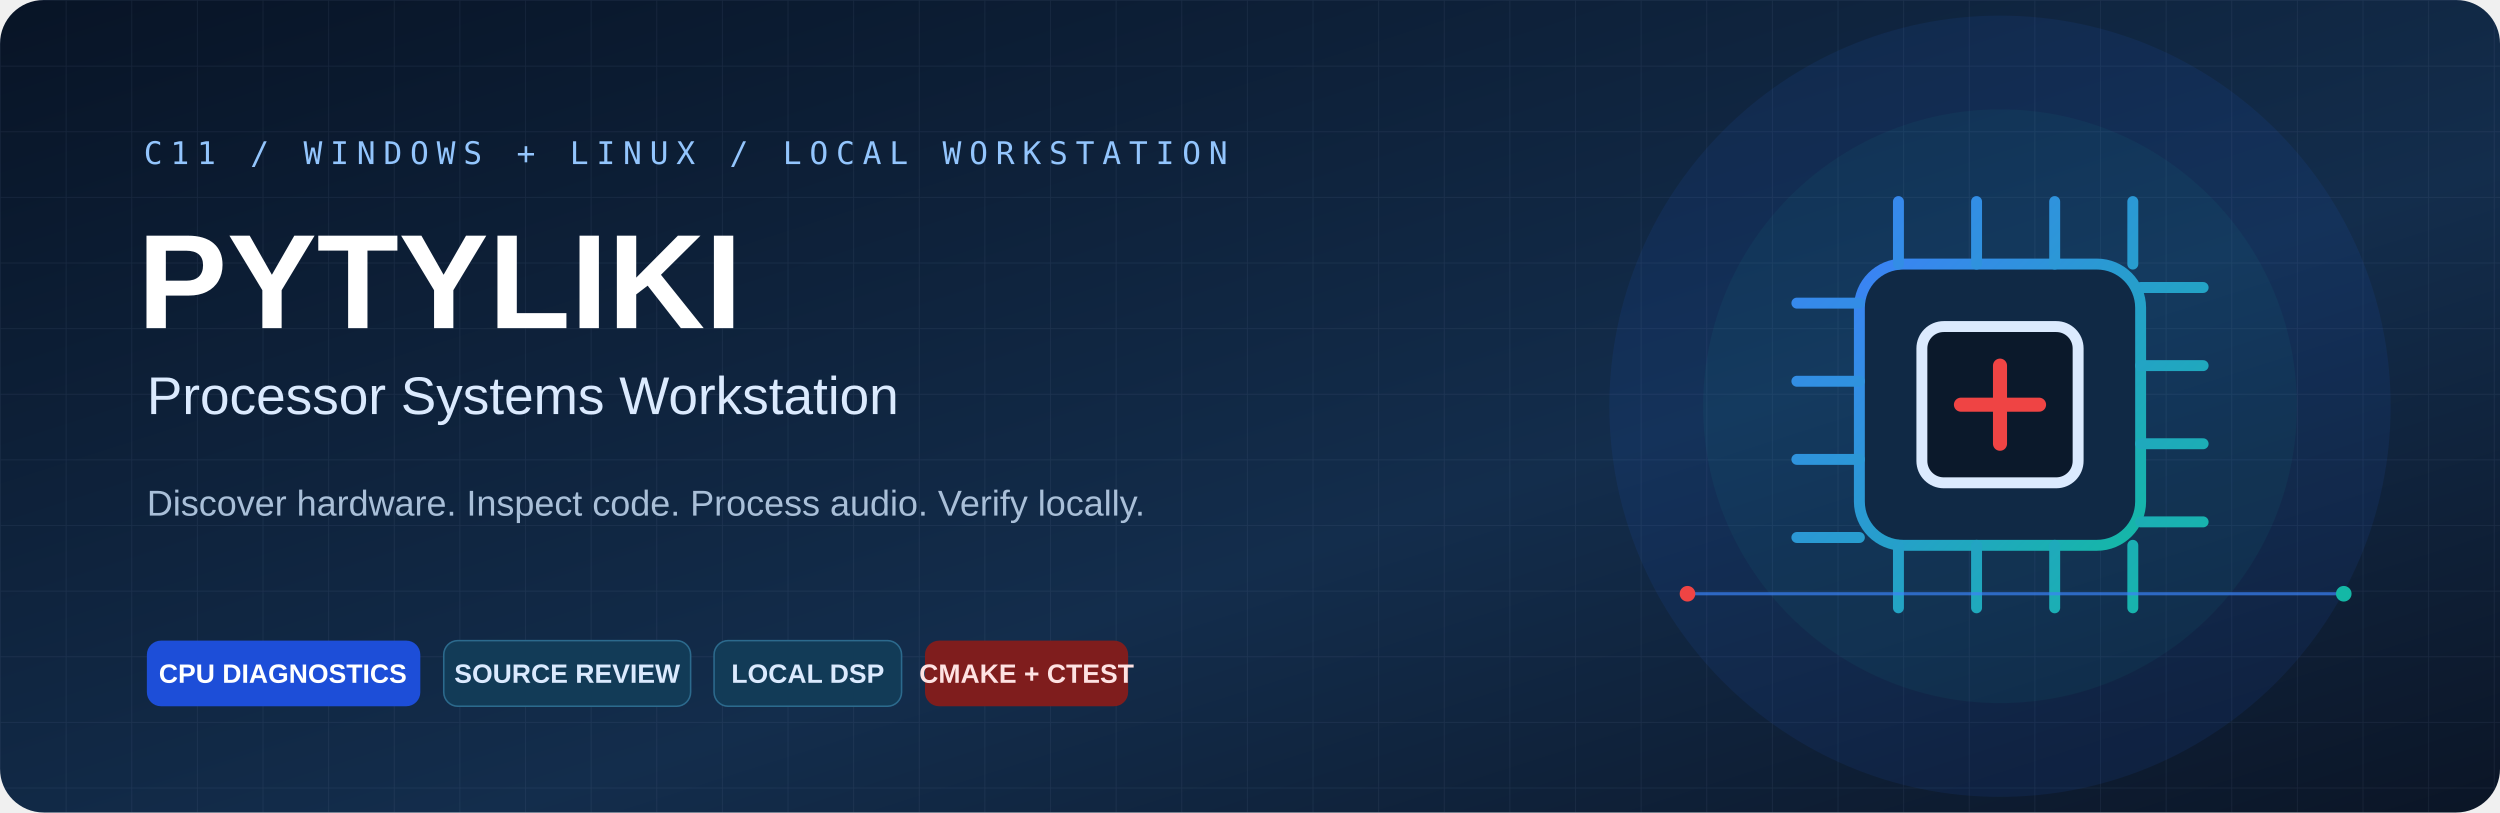
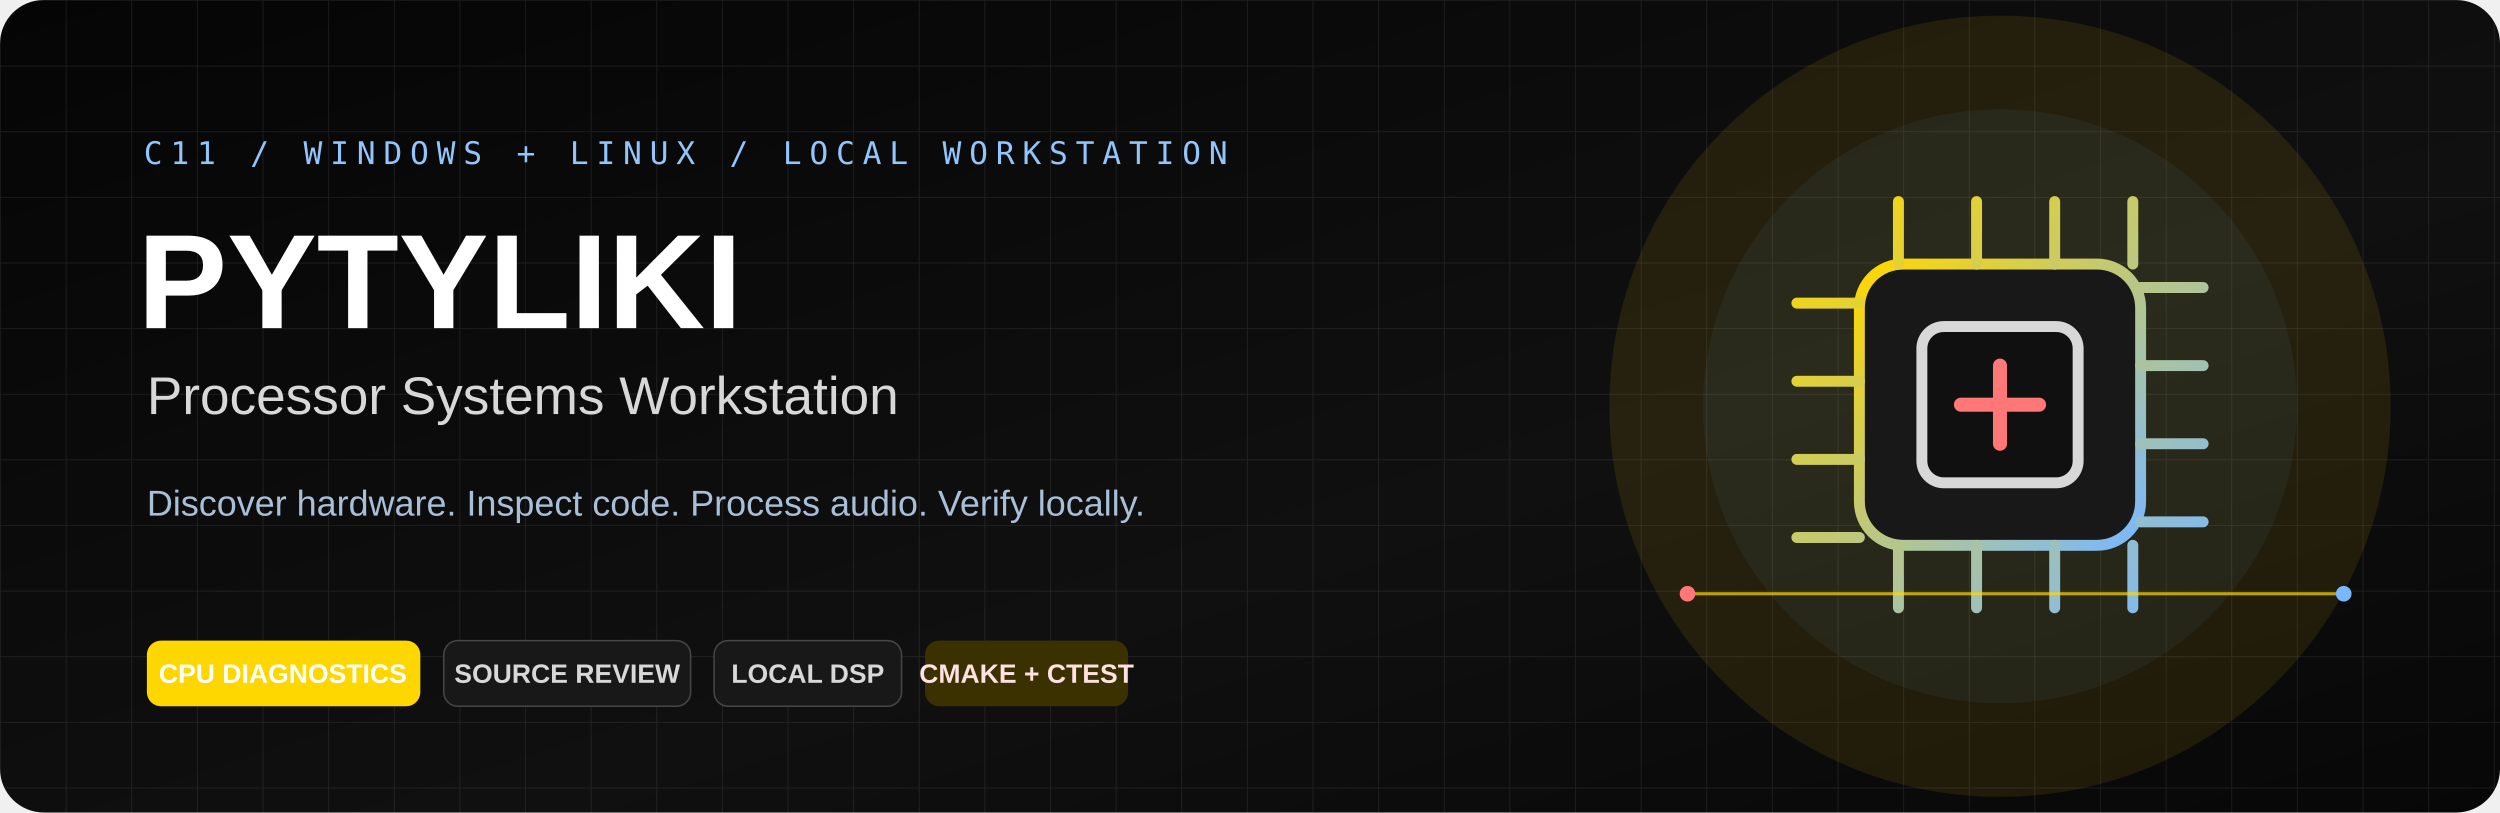
<svg xmlns="http://www.w3.org/2000/svg" width="1600" height="520" viewBox="0 0 1600 520" role="img" aria-labelledby="t d">
  <defs>
    <linearGradient id="bg" x1="0" y1="0" x2="1" y2="1">
-       <stop stop-color="#081426" />
-       <stop offset=".6" stop-color="#132d4c" />
-       <stop offset="1" stop-color="#0b1526" />
+       <stop stop-color="#050505" />
+       <stop offset=".6" stop-color="#101010" />
+       <stop offset="1" stop-color="#070707" />
    </linearGradient>
    <linearGradient id="glow" x1="0" y1="0" x2="1" y2="1">
-       <stop stop-color="#3b82f6" />
-       <stop offset="1" stop-color="#14b8a6" />
+       <stop stop-color="#FFD700" />
+       <stop offset="1" stop-color="#79B8FF" />
    </linearGradient>
    <pattern id="grid" width="42" height="42" patternUnits="userSpaceOnUse">
-       <path d="M42 0H0V42" fill="none" stroke="#9db7d6" stroke-opacity=".09" />
+       <path d="M42 0H0V42" fill="none" stroke="#FFFFFF" stroke-opacity=".09" />
    </pattern>
  </defs>
  <rect width="1600" height="520" rx="28" fill="url(#bg)" />
  <rect width="1600" height="520" rx="28" fill="url(#grid)" />
-   <circle cx="1280" cy="260" r="250" fill="#2563eb" opacity=".09" />
-   <circle cx="1280" cy="260" r="190" fill="#14b8a6" opacity=".06" />
-   <g transform="translate(1125 104)" stroke="url(#glow)" stroke-width="7" fill="#102945">
+   <circle cx="1280" cy="260" r="250" fill="#FFD700" opacity=".09" />
+   <circle cx="1280" cy="260" r="190" fill="#79B8FF" opacity=".06" />
+   <g transform="translate(1125 104)" stroke="url(#glow)" stroke-width="7" fill="#181818">
    <rect x="65" y="65" width="180" height="180" rx="28" />
-     <rect x="105" y="105" width="100" height="100" rx="14" fill="#0b192b" stroke="#dbeafe" />
+     <rect x="105" y="105" width="100" height="100" rx="14" fill="#101010" stroke="#D8D8D8" />
    <path d="M90 25v40m50-40v40m50-40v40m50-40v40M90 245v40m50-40v40m50-40v40m50-40v40M25 90h40m-40 50h40m-40 50h40m-40 50h40m180-160h40m-40 50h40m-40 50h40m-40 50h40" stroke-linecap="round" />
-     <path d="M130 155h50M155 130v50" stroke="#ef4444" stroke-width="9" stroke-linecap="round" />
+     <path d="M130 155h50M155 130v50" stroke="#FF7777" stroke-width="9" stroke-linecap="round" />
  </g>
-   <path d="M1080 380h420" stroke="#3b82f6" stroke-opacity=".7" stroke-width="2" />
-   <circle cx="1080" cy="380" r="5" fill="#ef4444" />
-   <circle cx="1500" cy="380" r="5" fill="#14b8a6" />
+   <path d="M1080 380h420" stroke="#FFD700" stroke-opacity=".7" stroke-width="2" />
+   <circle cx="1080" cy="380" r="5" fill="#FF7777" />
+   <circle cx="1500" cy="380" r="5" fill="#79B8FF" />
  <text x="92" y="105" fill="#93c5fd" font-family="ui-monospace,monospace" font-size="20" letter-spacing="5">C11 / WINDOWS + LINUX / LOCAL WORKSTATION</text>
  <text x="88" y="210" fill="#fff" font-family="Segoe UI,Arial,sans-serif" font-size="86" font-weight="750">PYTYLIKI</text>
-   <text x="94" y="265" fill="#dbeafe" font-family="Segoe UI,Arial,sans-serif" font-size="34" font-weight="500">Processor Systems Workstation</text>
+   <text x="94" y="265" fill="#D8D8D8" font-family="Segoe UI,Arial,sans-serif" font-size="34" font-weight="500">Processor Systems Workstation</text>
  <text x="94" y="330" fill="#a9bfd8" font-family="Segoe UI,Arial,sans-serif" font-size="23">Discover hardware. Inspect code. Process audio. Verify locally.</text>
  <g transform="translate(94 410)" font-family="Segoe UI,Arial,sans-serif" font-size="17" font-weight="650">
-     <rect width="175" height="42" rx="9" fill="#1d4ed8" />
+     <rect width="175" height="42" rx="9" fill="#FFD700" />
    <text x="87" y="27" text-anchor="middle" fill="#fff">CPU DIAGNOSTICS</text>
-     <rect x="190" width="158" height="42" rx="9" fill="#123b57" stroke="#2c6a8d" />
-     <text x="269" y="27" text-anchor="middle" fill="#dbeafe">SOURCE REVIEW</text>
-     <rect x="363" width="120" height="42" rx="9" fill="#123b57" stroke="#2c6a8d" />
-     <text x="423" y="27" text-anchor="middle" fill="#dbeafe">LOCAL DSP</text>
-     <rect x="498" width="130" height="42" rx="9" fill="#7f1d1d" />
+     <rect x="190" width="158" height="42" rx="9" fill="#181818" stroke="#454545" />
+     <text x="269" y="27" text-anchor="middle" fill="#D8D8D8">SOURCE REVIEW</text>
+     <rect x="363" width="120" height="42" rx="9" fill="#181818" stroke="#454545" />
+     <text x="423" y="27" text-anchor="middle" fill="#D8D8D8">LOCAL DSP</text>
+     <rect x="498" width="130" height="42" rx="9" fill="#3B3000" />
    <text x="563" y="27" text-anchor="middle" fill="#fee2e2">CMAKE + CTEST</text>
  </g>
</svg>
